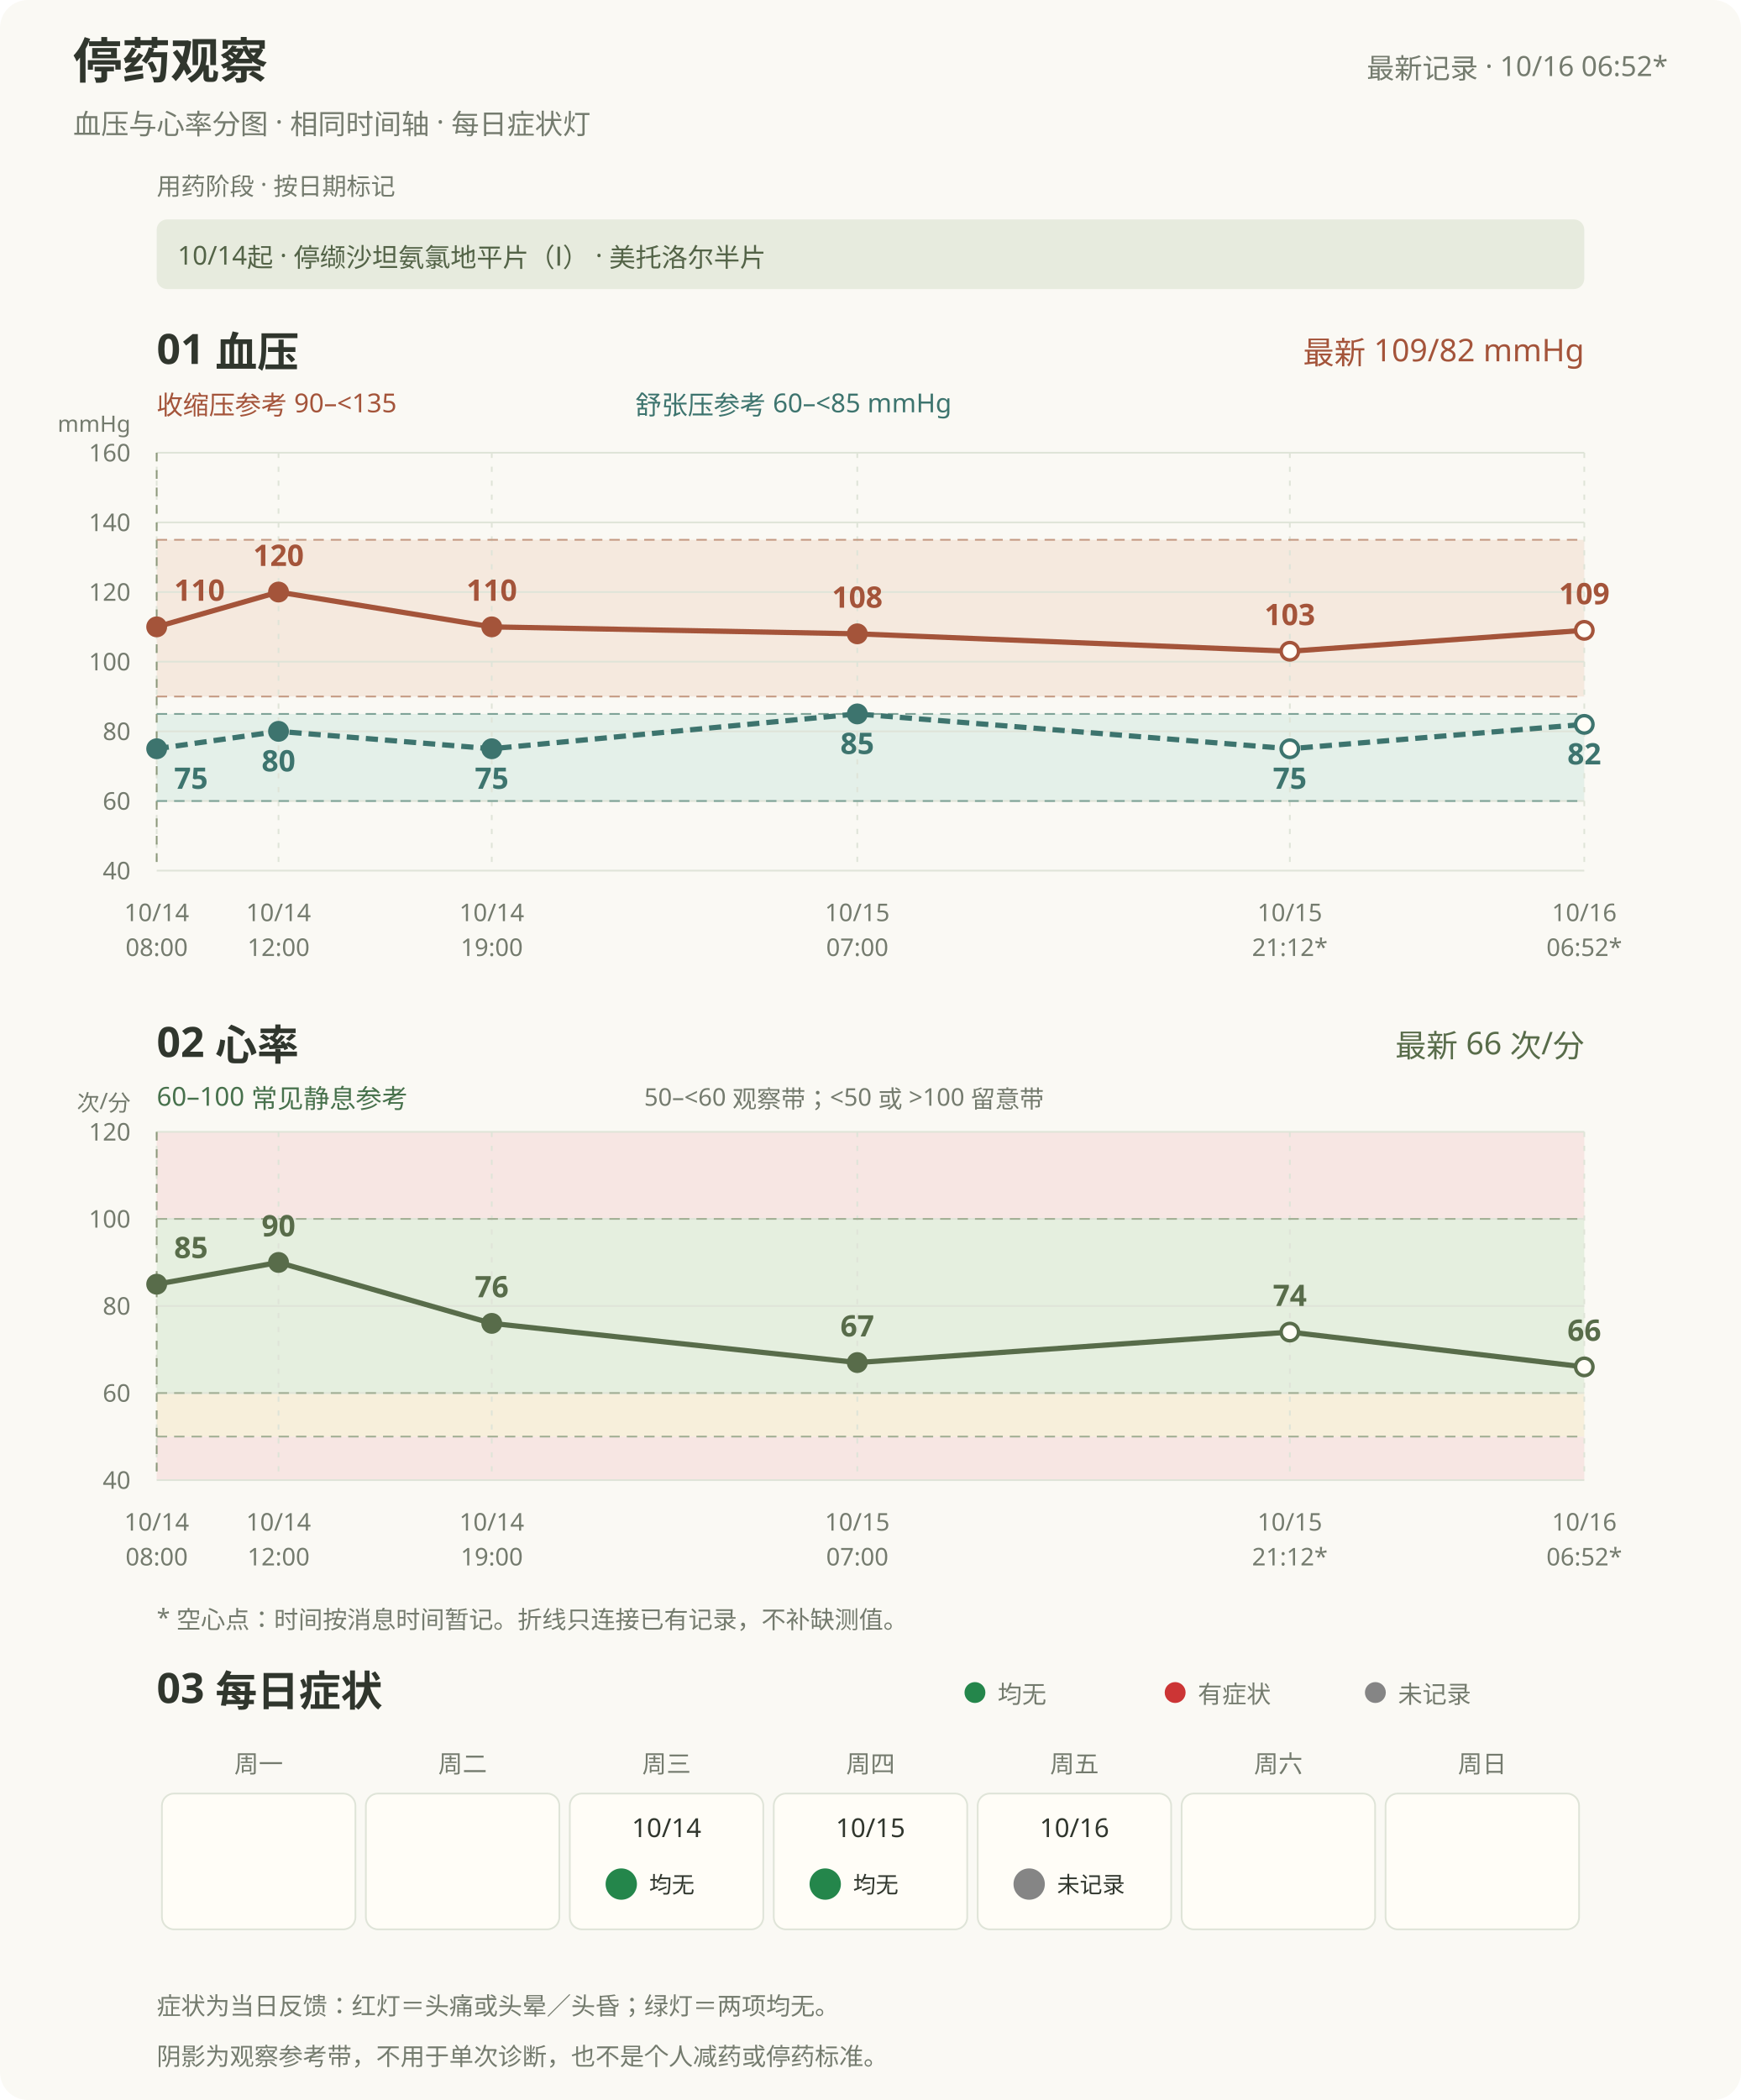
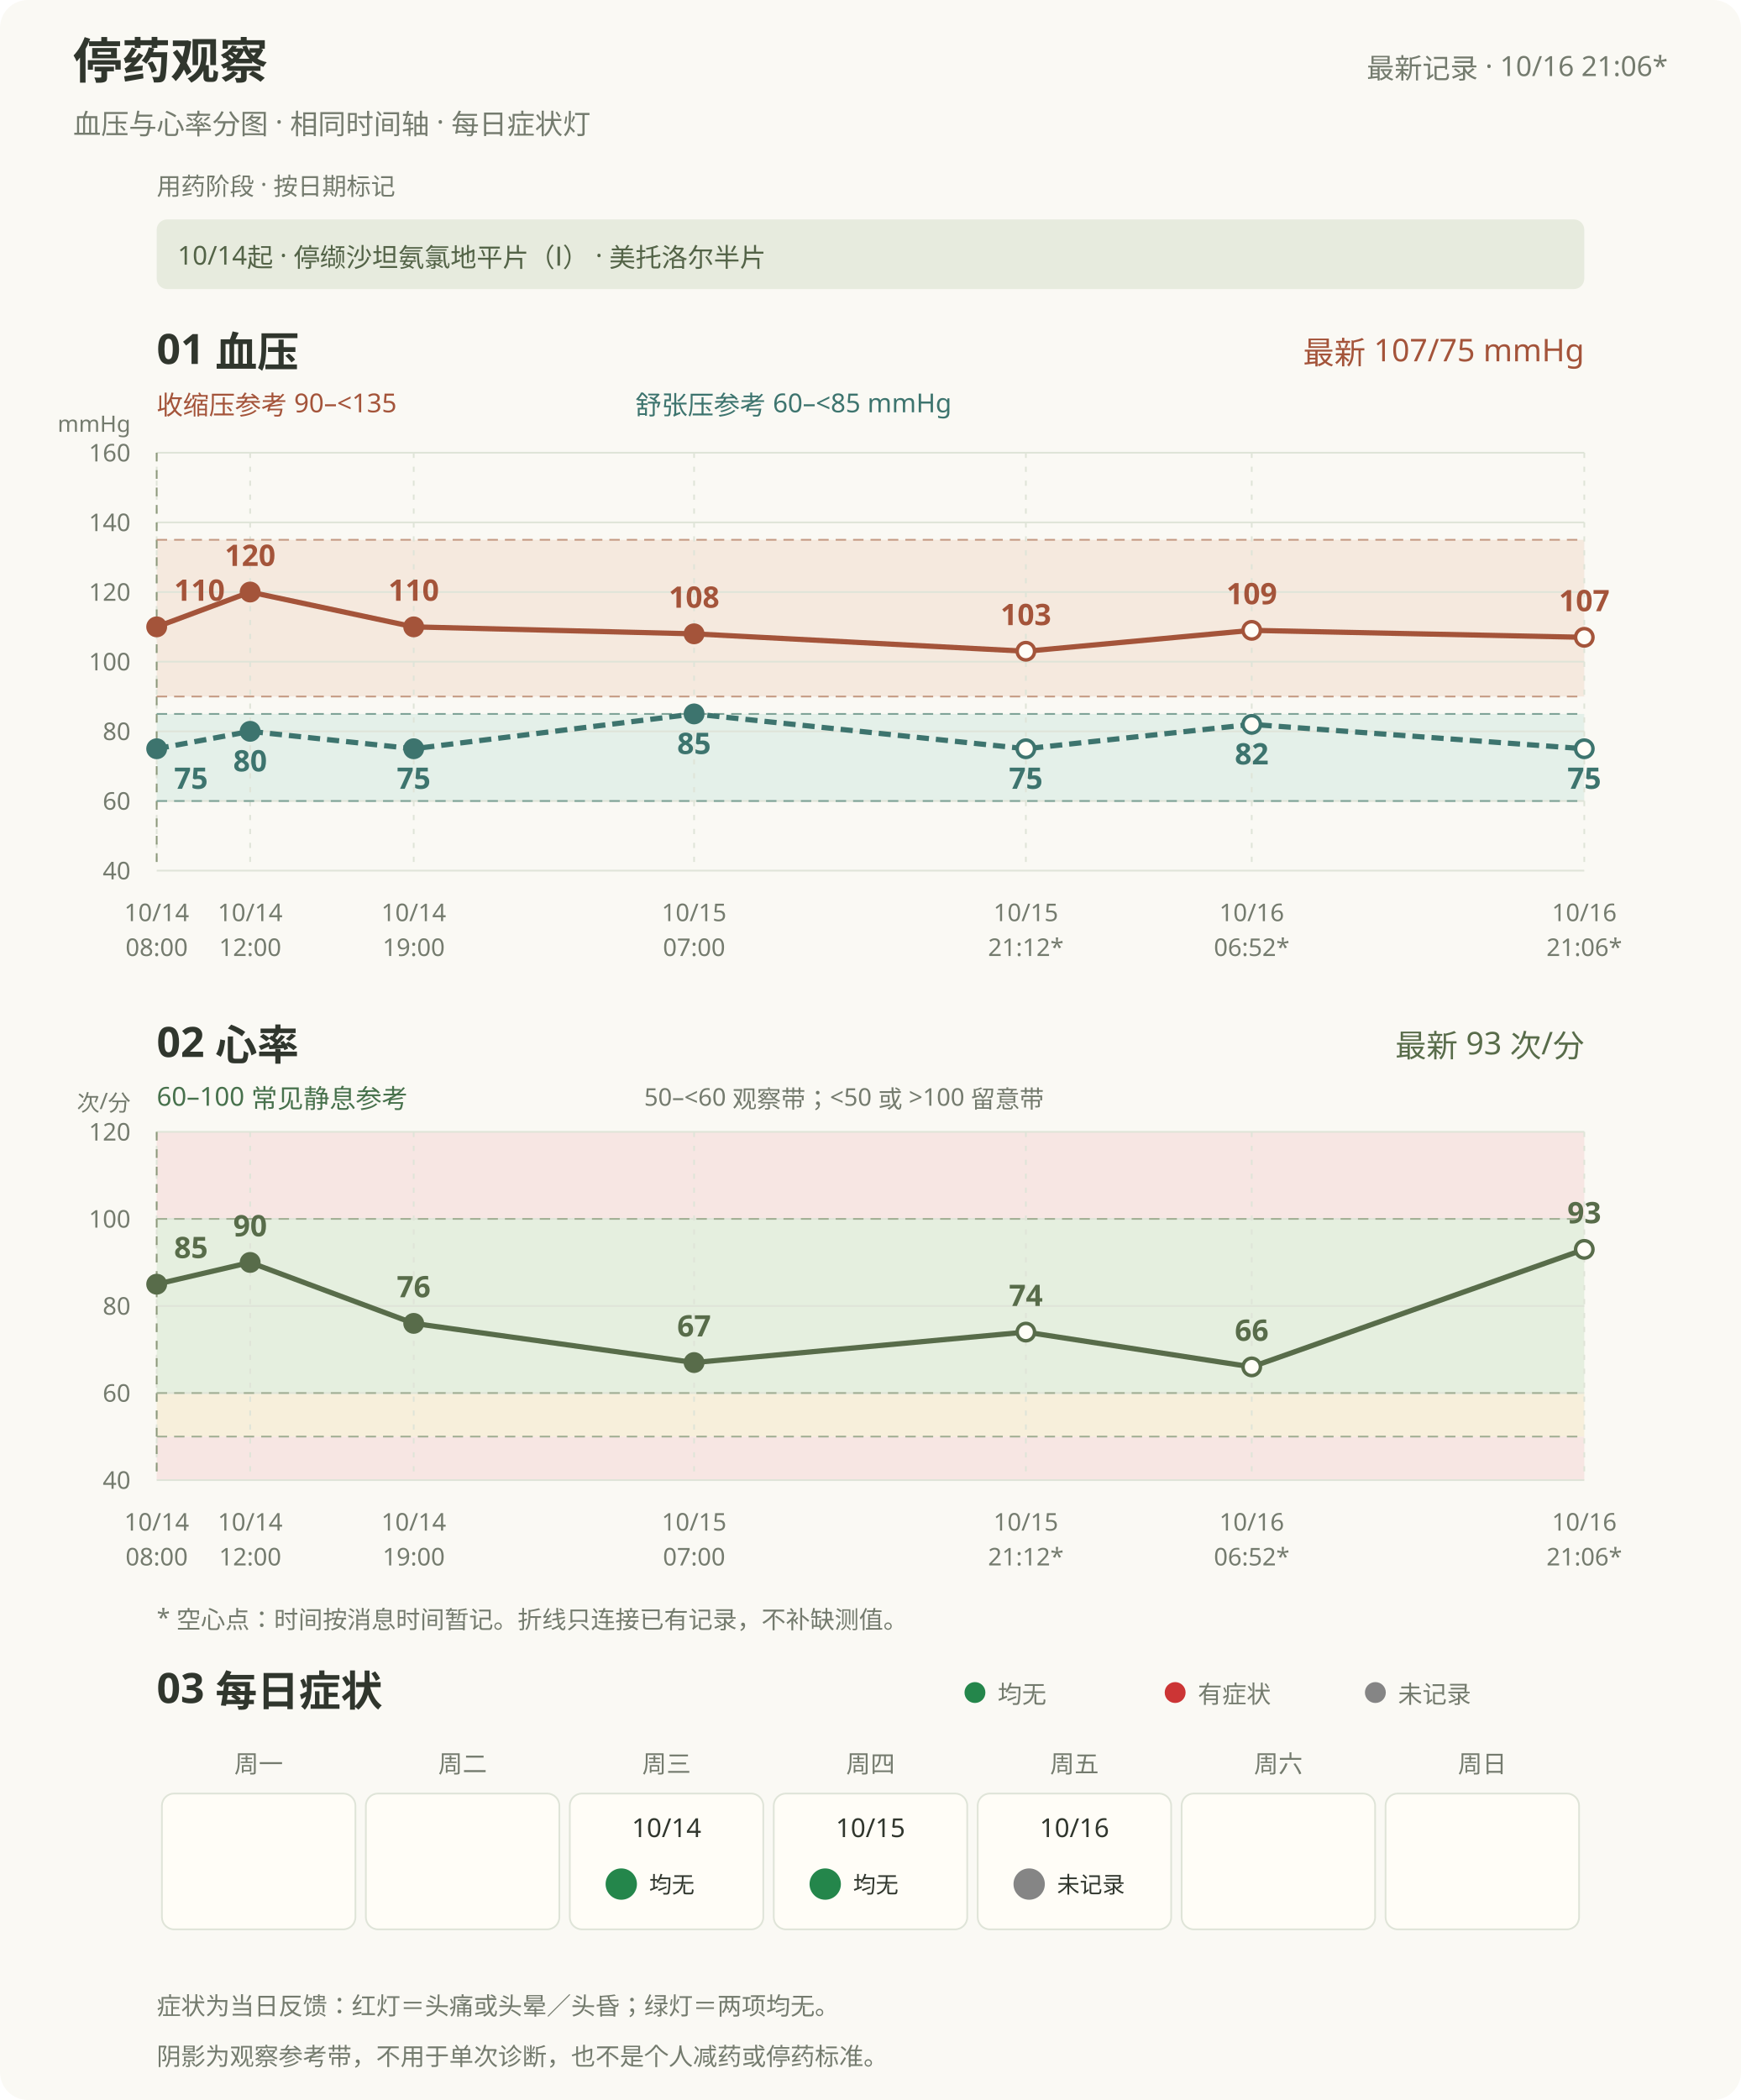
<svg xmlns="http://www.w3.org/2000/svg" viewBox="0 0 1000 1206" role="img" aria-labelledby="title desc">
  <rect width="1000" height="1206" rx="16" fill="#faf9f4" />
  <g font-family="system-ui,Microsoft YaHei,sans-serif" fill="#30362d">
    <text x="42" y="45" font-size="28" fill="#30362d" font-weight="600">停药观察</text>
-     <text x="958" y="45" font-size="16" fill="#747b6e" text-anchor="end">最新记录 · 10/16 06:52*</text>
+     <text x="958" y="45" font-size="16" fill="#747b6e" text-anchor="end">最新记录 · 10/16 21:06*</text>
    <text x="42" y="77" font-size="16" fill="#747b6e">血压与心率分图 · 相同时间轴 · 每日症状灯</text>
    <text x="90" y="112" font-size="14" fill="#747b6e">用药阶段 · 按日期标记</text>
    <rect x="90" y="126" width="820" height="40" rx="6" fill="#e7ebde" />
    <text x="102" y="152" font-size="15" fill="#536347">10/14起 · 停缬沙坦氨氯地平片（Ⅰ） · 美托洛尔半片</text>
    <text x="90" y="209" font-size="24" fill="#30362d" font-weight="600">01  血压</text>
-     <text x="910" y="209" font-size="18" fill="#a4543a" text-anchor="end">最新 109/82 mmHg</text>
+     <text x="910" y="209" font-size="18" fill="#a4543a" text-anchor="end">最新 107/75 mmHg</text>
    <text x="90" y="238" font-size="15" fill="#a4543a">收缩压参考 90–&lt;135</text>
    <text x="365" y="238" font-size="15" fill="#3d746e">舒张压参考 60–&lt;85 mmHg</text>
    <rect data-band="systolic-90-135" x="90" y="310" width="820" height="90" fill="#f5e9de" />
    <rect data-band="diastolic-60-85" x="90" y="410" width="820" height="50" fill="#e4f0e9" />
    <text x="75" y="248" font-size="13" fill="#747b6e" text-anchor="end">mmHg</text>
    <line x1="90" y1="500" x2="910" y2="500" stroke="#dfe4d8" />
    <text x="75" y="505" font-size="14" fill="#747b6e" text-anchor="end">40</text>
    <line x1="90" y1="460" x2="910" y2="460" stroke="#dfe4d8" />
    <text x="75" y="465" font-size="14" fill="#747b6e" text-anchor="end">60</text>
    <line x1="90" y1="420" x2="910" y2="420" stroke="#dfe4d8" />
    <text x="75" y="425" font-size="14" fill="#747b6e" text-anchor="end">80</text>
    <line x1="90" y1="380" x2="910" y2="380" stroke="#dfe4d8" />
    <text x="75" y="385" font-size="14" fill="#747b6e" text-anchor="end">100</text>
    <line x1="90" y1="340" x2="910" y2="340" stroke="#dfe4d8" />
    <text x="75" y="345" font-size="14" fill="#747b6e" text-anchor="end">120</text>
    <line x1="90" y1="300" x2="910" y2="300" stroke="#dfe4d8" />
    <text x="75" y="305" font-size="14" fill="#747b6e" text-anchor="end">140</text>
    <line x1="90" y1="260" x2="910" y2="260" stroke="#dfe4d8" />
    <text x="75" y="265" font-size="14" fill="#747b6e" text-anchor="end">160</text>
    <line x1="90" y1="260" x2="90" y2="500" stroke="#dfe4d8" stroke-dasharray="3 5" />
    <text x="90" y="529" font-size="14" fill="#747b6e" text-anchor="middle">10/14</text>
    <text x="90" y="549" font-size="14" fill="#747b6e" text-anchor="middle">08:00</text>
-     <line x1="159.986" y1="260" x2="159.986" y2="500" stroke="#dfe4d8" stroke-dasharray="3 5" />
-     <text x="159.986" y="529" font-size="14" fill="#747b6e" text-anchor="middle">10/14</text>
-     <text x="159.986" y="549" font-size="14" fill="#747b6e" text-anchor="middle">12:00</text>
-     <line x1="282.461" y1="260" x2="282.461" y2="500" stroke="#dfe4d8" stroke-dasharray="3 5" />
-     <text x="282.461" y="529" font-size="14" fill="#747b6e" text-anchor="middle">10/14</text>
-     <text x="282.461" y="549" font-size="14" fill="#747b6e" text-anchor="middle">19:00</text>
-     <line x1="492.418" y1="260" x2="492.418" y2="500" stroke="#dfe4d8" stroke-dasharray="3 5" />
-     <text x="492.418" y="529" font-size="14" fill="#747b6e" text-anchor="middle">10/15</text>
-     <text x="492.418" y="549" font-size="14" fill="#747b6e" text-anchor="middle">07:00</text>
-     <line x1="740.868" y1="260" x2="740.868" y2="500" stroke="#dfe4d8" stroke-dasharray="3 5" />
-     <text x="740.868" y="529" font-size="14" fill="#747b6e" text-anchor="middle">10/15</text>
-     <text x="740.868" y="549" font-size="14" fill="#747b6e" text-anchor="middle">21:12*</text>
+     <line x1="143.682" y1="260" x2="143.682" y2="500" stroke="#dfe4d8" stroke-dasharray="3 5" />
+     <text x="143.682" y="529" font-size="14" fill="#747b6e" text-anchor="middle">10/14</text>
+     <text x="143.682" y="549" font-size="14" fill="#747b6e" text-anchor="middle">12:00</text>
+     <line x1="237.627" y1="260" x2="237.627" y2="500" stroke="#dfe4d8" stroke-dasharray="3 5" />
+     <text x="237.627" y="529" font-size="14" fill="#747b6e" text-anchor="middle">10/14</text>
+     <text x="237.627" y="549" font-size="14" fill="#747b6e" text-anchor="middle">19:00</text>
+     <line x1="398.674" y1="260" x2="398.674" y2="500" stroke="#dfe4d8" stroke-dasharray="3 5" />
+     <text x="398.674" y="529" font-size="14" fill="#747b6e" text-anchor="middle">10/15</text>
+     <text x="398.674" y="549" font-size="14" fill="#747b6e" text-anchor="middle">07:00</text>
+     <line x1="589.247" y1="260" x2="589.247" y2="500" stroke="#dfe4d8" stroke-dasharray="3 5" />
+     <text x="589.247" y="529" font-size="14" fill="#747b6e" text-anchor="middle">10/15</text>
+     <text x="589.247" y="549" font-size="14" fill="#747b6e" text-anchor="middle">21:12*</text>
+     <line x1="718.98" y1="260" x2="718.98" y2="500" stroke="#dfe4d8" stroke-dasharray="3 5" />
+     <text x="718.98" y="529" font-size="14" fill="#747b6e" text-anchor="middle">10/16</text>
+     <text x="718.98" y="549" font-size="14" fill="#747b6e" text-anchor="middle">06:52*</text>
    <line x1="910" y1="260" x2="910" y2="500" stroke="#dfe4d8" stroke-dasharray="3 5" />
    <text x="910" y="529" font-size="14" fill="#747b6e" text-anchor="middle">10/16</text>
-     <text x="910" y="549" font-size="14" fill="#747b6e" text-anchor="middle">06:52*</text>
+     <text x="910" y="549" font-size="14" fill="#747b6e" text-anchor="middle">21:06*</text>
    <line x1="90" y1="260" x2="90" y2="500" stroke="#8d997c" stroke-dasharray="5 5" />
    <line x1="90" y1="400" x2="910" y2="400" stroke="#c49a82" stroke-dasharray="6 4" />
    <line x1="90" y1="310" x2="910" y2="310" stroke="#c49a82" stroke-dasharray="6 4" />
    <line x1="90" y1="460" x2="910" y2="460" stroke="#7ca296" stroke-dasharray="6 4" />
    <line x1="90" y1="410" x2="910" y2="410" stroke="#7ca296" stroke-dasharray="6 4" />
-     <polyline data-series="systolic" points="90,360 159.986,340 282.461,360 492.418,364 740.868,374 910,362" fill="none" stroke="#a4543a" stroke-width="3" stroke-linejoin="round" />
+     <polyline data-series="systolic" points="90,360 143.682,340 237.627,360 398.674,364 589.247,374 718.98,362 910,366" fill="none" stroke="#a4543a" stroke-width="3" stroke-linejoin="round" />
    <circle data-reading="systolic" cx="90" cy="360" r="5" stroke="#a4543a" stroke-width="2" fill="#a4543a" />
    <text x="100" y="345" font-size="17" fill="#a4543a" text-anchor="start" font-weight="600">110</text>
-     <circle data-reading="systolic" cx="159.986" cy="340" r="5" stroke="#a4543a" stroke-width="2" fill="#a4543a" />
-     <text x="159.986" y="325" font-size="17" fill="#a4543a" text-anchor="middle" font-weight="600">120</text>
-     <circle data-reading="systolic" cx="282.461" cy="360" r="5" stroke="#a4543a" stroke-width="2" fill="#a4543a" />
-     <text x="282.461" y="345" font-size="17" fill="#a4543a" text-anchor="middle" font-weight="600">110</text>
-     <circle data-reading="systolic" cx="492.418" cy="364" r="5" stroke="#a4543a" stroke-width="2" fill="#a4543a" />
-     <text x="492.418" y="349" font-size="17" fill="#a4543a" text-anchor="middle" font-weight="600">108</text>
-     <circle data-reading="systolic" cx="740.868" cy="374" r="5" stroke="#a4543a" stroke-width="2" fill="#fffdf7" />
-     <text x="740.868" y="359" font-size="17" fill="#a4543a" text-anchor="middle" font-weight="600">103</text>
-     <circle data-reading="systolic" cx="910" cy="362" r="5" stroke="#a4543a" stroke-width="2" fill="#fffdf7" />
-     <text x="910" y="347" font-size="17" fill="#a4543a" text-anchor="middle" font-weight="600">109</text>
-     <polyline data-series="diastolic" points="90,430 159.986,420 282.461,430 492.418,410 740.868,430 910,416" fill="none" stroke="#3d746e" stroke-width="3" stroke-linejoin="round" stroke-dasharray="7 4" />
+     <circle data-reading="systolic" cx="143.682" cy="340" r="5" stroke="#a4543a" stroke-width="2" fill="#a4543a" />
+     <text x="143.682" y="325" font-size="17" fill="#a4543a" text-anchor="middle" font-weight="600">120</text>
+     <circle data-reading="systolic" cx="237.627" cy="360" r="5" stroke="#a4543a" stroke-width="2" fill="#a4543a" />
+     <text x="237.627" y="345" font-size="17" fill="#a4543a" text-anchor="middle" font-weight="600">110</text>
+     <circle data-reading="systolic" cx="398.674" cy="364" r="5" stroke="#a4543a" stroke-width="2" fill="#a4543a" />
+     <text x="398.674" y="349" font-size="17" fill="#a4543a" text-anchor="middle" font-weight="600">108</text>
+     <circle data-reading="systolic" cx="589.247" cy="374" r="5" stroke="#a4543a" stroke-width="2" fill="#fffdf7" />
+     <text x="589.247" y="359" font-size="17" fill="#a4543a" text-anchor="middle" font-weight="600">103</text>
+     <circle data-reading="systolic" cx="718.98" cy="362" r="5" stroke="#a4543a" stroke-width="2" fill="#fffdf7" />
+     <text x="718.98" y="347" font-size="17" fill="#a4543a" text-anchor="middle" font-weight="600">109</text>
+     <circle data-reading="systolic" cx="910" cy="366" r="5" stroke="#a4543a" stroke-width="2" fill="#fffdf7" />
+     <text x="910" y="351" font-size="17" fill="#a4543a" text-anchor="middle" font-weight="600">107</text>
+     <polyline data-series="diastolic" points="90,430 143.682,420 237.627,430 398.674,410 589.247,430 718.98,416 910,430" fill="none" stroke="#3d746e" stroke-width="3" stroke-linejoin="round" stroke-dasharray="7 4" />
    <circle data-reading="diastolic" cx="90" cy="430" r="5" stroke="#3d746e" stroke-width="2" fill="#3d746e" />
    <text x="100" y="453" font-size="17" fill="#3d746e" text-anchor="start" font-weight="600">75</text>
-     <circle data-reading="diastolic" cx="159.986" cy="420" r="5" stroke="#3d746e" stroke-width="2" fill="#3d746e" />
-     <text x="159.986" y="443" font-size="17" fill="#3d746e" text-anchor="middle" font-weight="600">80</text>
-     <circle data-reading="diastolic" cx="282.461" cy="430" r="5" stroke="#3d746e" stroke-width="2" fill="#3d746e" />
-     <text x="282.461" y="453" font-size="17" fill="#3d746e" text-anchor="middle" font-weight="600">75</text>
-     <circle data-reading="diastolic" cx="492.418" cy="410" r="5" stroke="#3d746e" stroke-width="2" fill="#3d746e" />
-     <text x="492.418" y="433" font-size="17" fill="#3d746e" text-anchor="middle" font-weight="600">85</text>
-     <circle data-reading="diastolic" cx="740.868" cy="430" r="5" stroke="#3d746e" stroke-width="2" fill="#fffdf7" />
-     <text x="740.868" y="453" font-size="17" fill="#3d746e" text-anchor="middle" font-weight="600">75</text>
-     <circle data-reading="diastolic" cx="910" cy="416" r="5" stroke="#3d746e" stroke-width="2" fill="#fffdf7" />
-     <text x="910" y="439" font-size="17" fill="#3d746e" text-anchor="middle" font-weight="600">82</text>
+     <circle data-reading="diastolic" cx="143.682" cy="420" r="5" stroke="#3d746e" stroke-width="2" fill="#3d746e" />
+     <text x="143.682" y="443" font-size="17" fill="#3d746e" text-anchor="middle" font-weight="600">80</text>
+     <circle data-reading="diastolic" cx="237.627" cy="430" r="5" stroke="#3d746e" stroke-width="2" fill="#3d746e" />
+     <text x="237.627" y="453" font-size="17" fill="#3d746e" text-anchor="middle" font-weight="600">75</text>
+     <circle data-reading="diastolic" cx="398.674" cy="410" r="5" stroke="#3d746e" stroke-width="2" fill="#3d746e" />
+     <text x="398.674" y="433" font-size="17" fill="#3d746e" text-anchor="middle" font-weight="600">85</text>
+     <circle data-reading="diastolic" cx="589.247" cy="430" r="5" stroke="#3d746e" stroke-width="2" fill="#fffdf7" />
+     <text x="589.247" y="453" font-size="17" fill="#3d746e" text-anchor="middle" font-weight="600">75</text>
+     <circle data-reading="diastolic" cx="718.98" cy="416" r="5" stroke="#3d746e" stroke-width="2" fill="#fffdf7" />
+     <text x="718.98" y="439" font-size="17" fill="#3d746e" text-anchor="middle" font-weight="600">82</text>
+     <circle data-reading="diastolic" cx="910" cy="430" r="5" stroke="#3d746e" stroke-width="2" fill="#fffdf7" />
+     <text x="910" y="453" font-size="17" fill="#3d746e" text-anchor="middle" font-weight="600">75</text>
    <text x="90" y="607" font-size="24" fill="#30362d" font-weight="600">02  心率</text>
-     <text x="910" y="607" font-size="18" fill="#586c4a" text-anchor="end">最新 66 次/分</text>
+     <text x="910" y="607" font-size="18" fill="#586c4a" text-anchor="end">最新 93 次/分</text>
    <text x="90" y="635" font-size="15" fill="#47714c">60–100 常见静息参考</text>
    <text x="370" y="635" font-size="14" fill="#747b6e">50–&lt;60 观察带；&lt;50 或 &gt;100 留意带</text>
    <rect data-band="heart-low" x="90" y="825" width="820" height="25" fill="#f7e6e3" />
    <rect data-band="heart-observe" x="90" y="800" width="820" height="25" fill="#f7efdb" />
    <rect data-band="heart-reference-60-100" x="90" y="700" width="820" height="100" fill="#e5efdf" />
    <rect data-band="heart-high" x="90" y="650" width="820" height="50" fill="#f7e6e3" />
    <text x="75" y="638" font-size="13" fill="#747b6e" text-anchor="end">次/分</text>
    <line x1="90" y1="850" x2="910" y2="850" stroke="#dfe4d8" />
    <text x="75" y="855" font-size="14" fill="#747b6e" text-anchor="end">40</text>
    <line x1="90" y1="800" x2="910" y2="800" stroke="#dfe4d8" />
    <text x="75" y="805" font-size="14" fill="#747b6e" text-anchor="end">60</text>
    <line x1="90" y1="750" x2="910" y2="750" stroke="#dfe4d8" />
    <text x="75" y="755" font-size="14" fill="#747b6e" text-anchor="end">80</text>
    <line x1="90" y1="700" x2="910" y2="700" stroke="#dfe4d8" />
    <text x="75" y="705" font-size="14" fill="#747b6e" text-anchor="end">100</text>
    <line x1="90" y1="650" x2="910" y2="650" stroke="#dfe4d8" />
    <text x="75" y="655" font-size="14" fill="#747b6e" text-anchor="end">120</text>
    <line x1="90" y1="650" x2="90" y2="850" stroke="#dfe4d8" stroke-dasharray="3 5" />
    <text x="90" y="879" font-size="14" fill="#747b6e" text-anchor="middle">10/14</text>
    <text x="90" y="899" font-size="14" fill="#747b6e" text-anchor="middle">08:00</text>
-     <line x1="159.986" y1="650" x2="159.986" y2="850" stroke="#dfe4d8" stroke-dasharray="3 5" />
-     <text x="159.986" y="879" font-size="14" fill="#747b6e" text-anchor="middle">10/14</text>
-     <text x="159.986" y="899" font-size="14" fill="#747b6e" text-anchor="middle">12:00</text>
-     <line x1="282.461" y1="650" x2="282.461" y2="850" stroke="#dfe4d8" stroke-dasharray="3 5" />
-     <text x="282.461" y="879" font-size="14" fill="#747b6e" text-anchor="middle">10/14</text>
-     <text x="282.461" y="899" font-size="14" fill="#747b6e" text-anchor="middle">19:00</text>
-     <line x1="492.418" y1="650" x2="492.418" y2="850" stroke="#dfe4d8" stroke-dasharray="3 5" />
-     <text x="492.418" y="879" font-size="14" fill="#747b6e" text-anchor="middle">10/15</text>
-     <text x="492.418" y="899" font-size="14" fill="#747b6e" text-anchor="middle">07:00</text>
-     <line x1="740.868" y1="650" x2="740.868" y2="850" stroke="#dfe4d8" stroke-dasharray="3 5" />
-     <text x="740.868" y="879" font-size="14" fill="#747b6e" text-anchor="middle">10/15</text>
-     <text x="740.868" y="899" font-size="14" fill="#747b6e" text-anchor="middle">21:12*</text>
+     <line x1="143.682" y1="650" x2="143.682" y2="850" stroke="#dfe4d8" stroke-dasharray="3 5" />
+     <text x="143.682" y="879" font-size="14" fill="#747b6e" text-anchor="middle">10/14</text>
+     <text x="143.682" y="899" font-size="14" fill="#747b6e" text-anchor="middle">12:00</text>
+     <line x1="237.627" y1="650" x2="237.627" y2="850" stroke="#dfe4d8" stroke-dasharray="3 5" />
+     <text x="237.627" y="879" font-size="14" fill="#747b6e" text-anchor="middle">10/14</text>
+     <text x="237.627" y="899" font-size="14" fill="#747b6e" text-anchor="middle">19:00</text>
+     <line x1="398.674" y1="650" x2="398.674" y2="850" stroke="#dfe4d8" stroke-dasharray="3 5" />
+     <text x="398.674" y="879" font-size="14" fill="#747b6e" text-anchor="middle">10/15</text>
+     <text x="398.674" y="899" font-size="14" fill="#747b6e" text-anchor="middle">07:00</text>
+     <line x1="589.247" y1="650" x2="589.247" y2="850" stroke="#dfe4d8" stroke-dasharray="3 5" />
+     <text x="589.247" y="879" font-size="14" fill="#747b6e" text-anchor="middle">10/15</text>
+     <text x="589.247" y="899" font-size="14" fill="#747b6e" text-anchor="middle">21:12*</text>
+     <line x1="718.98" y1="650" x2="718.98" y2="850" stroke="#dfe4d8" stroke-dasharray="3 5" />
+     <text x="718.98" y="879" font-size="14" fill="#747b6e" text-anchor="middle">10/16</text>
+     <text x="718.98" y="899" font-size="14" fill="#747b6e" text-anchor="middle">06:52*</text>
    <line x1="910" y1="650" x2="910" y2="850" stroke="#dfe4d8" stroke-dasharray="3 5" />
    <text x="910" y="879" font-size="14" fill="#747b6e" text-anchor="middle">10/16</text>
-     <text x="910" y="899" font-size="14" fill="#747b6e" text-anchor="middle">06:52*</text>
+     <text x="910" y="899" font-size="14" fill="#747b6e" text-anchor="middle">21:06*</text>
    <line x1="90" y1="650" x2="90" y2="850" stroke="#8d997c" stroke-dasharray="5 5" />
    <line x1="90" y1="825" x2="910" y2="825" stroke="#a2af94" stroke-dasharray="6 4" />
    <line x1="90" y1="800" x2="910" y2="800" stroke="#a2af94" stroke-dasharray="6 4" />
    <line x1="90" y1="700" x2="910" y2="700" stroke="#a2af94" stroke-dasharray="6 4" />
-     <polyline data-series="heartRate" points="90,737.5 159.986,725 282.461,760 492.418,782.5 740.868,765 910,785" fill="none" stroke="#586c4a" stroke-width="3" stroke-linejoin="round" />
+     <polyline data-series="heartRate" points="90,737.5 143.682,725 237.627,760 398.674,782.5 589.247,765 718.98,785 910,717.5" fill="none" stroke="#586c4a" stroke-width="3" stroke-linejoin="round" />
    <circle data-reading="heartRate" cx="90" cy="737.5" r="5" stroke="#586c4a" stroke-width="2" fill="#586c4a" />
    <text x="100" y="722.5" font-size="17" fill="#586c4a" text-anchor="start" font-weight="600">85</text>
-     <circle data-reading="heartRate" cx="159.986" cy="725" r="5" stroke="#586c4a" stroke-width="2" fill="#586c4a" />
-     <text x="159.986" y="710" font-size="17" fill="#586c4a" text-anchor="middle" font-weight="600">90</text>
-     <circle data-reading="heartRate" cx="282.461" cy="760" r="5" stroke="#586c4a" stroke-width="2" fill="#586c4a" />
-     <text x="282.461" y="745" font-size="17" fill="#586c4a" text-anchor="middle" font-weight="600">76</text>
-     <circle data-reading="heartRate" cx="492.418" cy="782.5" r="5" stroke="#586c4a" stroke-width="2" fill="#586c4a" />
-     <text x="492.418" y="767.5" font-size="17" fill="#586c4a" text-anchor="middle" font-weight="600">67</text>
-     <circle data-reading="heartRate" cx="740.868" cy="765" r="5" stroke="#586c4a" stroke-width="2" fill="#fffdf7" />
-     <text x="740.868" y="750" font-size="17" fill="#586c4a" text-anchor="middle" font-weight="600">74</text>
-     <circle data-reading="heartRate" cx="910" cy="785" r="5" stroke="#586c4a" stroke-width="2" fill="#fffdf7" />
-     <text x="910" y="770" font-size="17" fill="#586c4a" text-anchor="middle" font-weight="600">66</text>
+     <circle data-reading="heartRate" cx="143.682" cy="725" r="5" stroke="#586c4a" stroke-width="2" fill="#586c4a" />
+     <text x="143.682" y="710" font-size="17" fill="#586c4a" text-anchor="middle" font-weight="600">90</text>
+     <circle data-reading="heartRate" cx="237.627" cy="760" r="5" stroke="#586c4a" stroke-width="2" fill="#586c4a" />
+     <text x="237.627" y="745" font-size="17" fill="#586c4a" text-anchor="middle" font-weight="600">76</text>
+     <circle data-reading="heartRate" cx="398.674" cy="782.5" r="5" stroke="#586c4a" stroke-width="2" fill="#586c4a" />
+     <text x="398.674" y="767.5" font-size="17" fill="#586c4a" text-anchor="middle" font-weight="600">67</text>
+     <circle data-reading="heartRate" cx="589.247" cy="765" r="5" stroke="#586c4a" stroke-width="2" fill="#fffdf7" />
+     <text x="589.247" y="750" font-size="17" fill="#586c4a" text-anchor="middle" font-weight="600">74</text>
+     <circle data-reading="heartRate" cx="718.98" cy="785" r="5" stroke="#586c4a" stroke-width="2" fill="#fffdf7" />
+     <text x="718.98" y="770" font-size="17" fill="#586c4a" text-anchor="middle" font-weight="600">66</text>
+     <circle data-reading="heartRate" cx="910" cy="717.5" r="5" stroke="#586c4a" stroke-width="2" fill="#fffdf7" />
+     <text x="910" y="702.5" font-size="17" fill="#586c4a" text-anchor="middle" font-weight="600">93</text>
    <text x="90" y="934" font-size="14" fill="#747b6e">* 空心点：时间按消息时间暂记。折线只连接已有记录，不补缺测值。</text>
    <text x="90" y="978" font-size="24" fill="#30362d" font-weight="600">03  每日症状</text>
    <circle cx="560" cy="972" r="6" fill="#24864b" />
    <text x="573" y="978" font-size="14" fill="#747b6e">均无</text>
    <circle cx="675" cy="972" r="6" fill="#cc3535" />
    <text x="688" y="978" font-size="14" fill="#747b6e">有症状</text>
    <circle cx="790" cy="972" r="6" fill="#858585" />
    <text x="803" y="978" font-size="14" fill="#747b6e">未记录</text>
    <text x="148.571" y="1018" font-size="14" fill="#747b6e" text-anchor="middle">周一</text>
    <text x="265.714" y="1018" font-size="14" fill="#747b6e" text-anchor="middle">周二</text>
    <text x="382.857" y="1018" font-size="14" fill="#747b6e" text-anchor="middle">周三</text>
    <text x="500" y="1018" font-size="14" fill="#747b6e" text-anchor="middle">周四</text>
    <text x="617.143" y="1018" font-size="14" fill="#747b6e" text-anchor="middle">周五</text>
    <text x="734.286" y="1018" font-size="14" fill="#747b6e" text-anchor="middle">周六</text>
    <text x="851.429" y="1018" font-size="14" fill="#747b6e" text-anchor="middle">周日</text>
    <rect x="93" y="1030" width="111.143" height="78" rx="7" fill="#fffdf7" stroke="#dfe4d8" />
    <rect x="210.143" y="1030" width="111.143" height="78" rx="7" fill="#fffdf7" stroke="#dfe4d8" />
    <rect x="327.286" y="1030" width="111.143" height="78" rx="7" fill="#fffdf7" stroke="#dfe4d8" />
    <rect x="444.429" y="1030" width="111.143" height="78" rx="7" fill="#fffdf7" stroke="#dfe4d8" />
    <rect x="561.571" y="1030" width="111.143" height="78" rx="7" fill="#fffdf7" stroke="#dfe4d8" />
    <rect x="678.714" y="1030" width="111.143" height="78" rx="7" fill="#fffdf7" stroke="#dfe4d8" />
    <rect x="795.857" y="1030" width="111.143" height="78" rx="7" fill="#fffdf7" stroke="#dfe4d8" />
    <g data-symptom-date="2026-10-14" role="img" aria-label="2026-10-14 头痛：无，头晕／头昏：无">
      <text x="382.857" y="1055" font-size="15" fill="#30362d" text-anchor="middle">10/14</text>
      <circle cx="356.857" cy="1082" r="9" fill="#24864b" />
      <text x="372.857" y="1087" font-size="13" fill="#30362d">均无</text>
    </g>
    <g data-symptom-date="2026-10-15" role="img" aria-label="2026-10-15 头痛：无，头晕／头昏：无">
      <text x="500" y="1055" font-size="15" fill="#30362d" text-anchor="middle">10/15</text>
      <circle cx="474" cy="1082" r="9" fill="#24864b" />
      <text x="490" y="1087" font-size="13" fill="#30362d">均无</text>
    </g>
    <g data-symptom-date="2026-10-16" role="img" aria-label="2026-10-16 头痛：未记录，头晕／头昏：未记录">
      <text x="617.143" y="1055" font-size="15" fill="#30362d" text-anchor="middle">10/16</text>
      <circle cx="591.143" cy="1082" r="9" fill="#858585" />
      <text x="607.143" y="1087" font-size="13" fill="#30362d">未记录</text>
    </g>
    <text x="90" y="1157" font-size="14" fill="#747b6e">症状为当日反馈：红灯＝头痛或头晕／头昏；绿灯＝两项均无。</text>
    <text x="90" y="1186" font-size="14" fill="#747b6e">阴影为观察参考带，不用于单次诊断，也不是个人减药或停药标准。</text>
  </g>
</svg>
